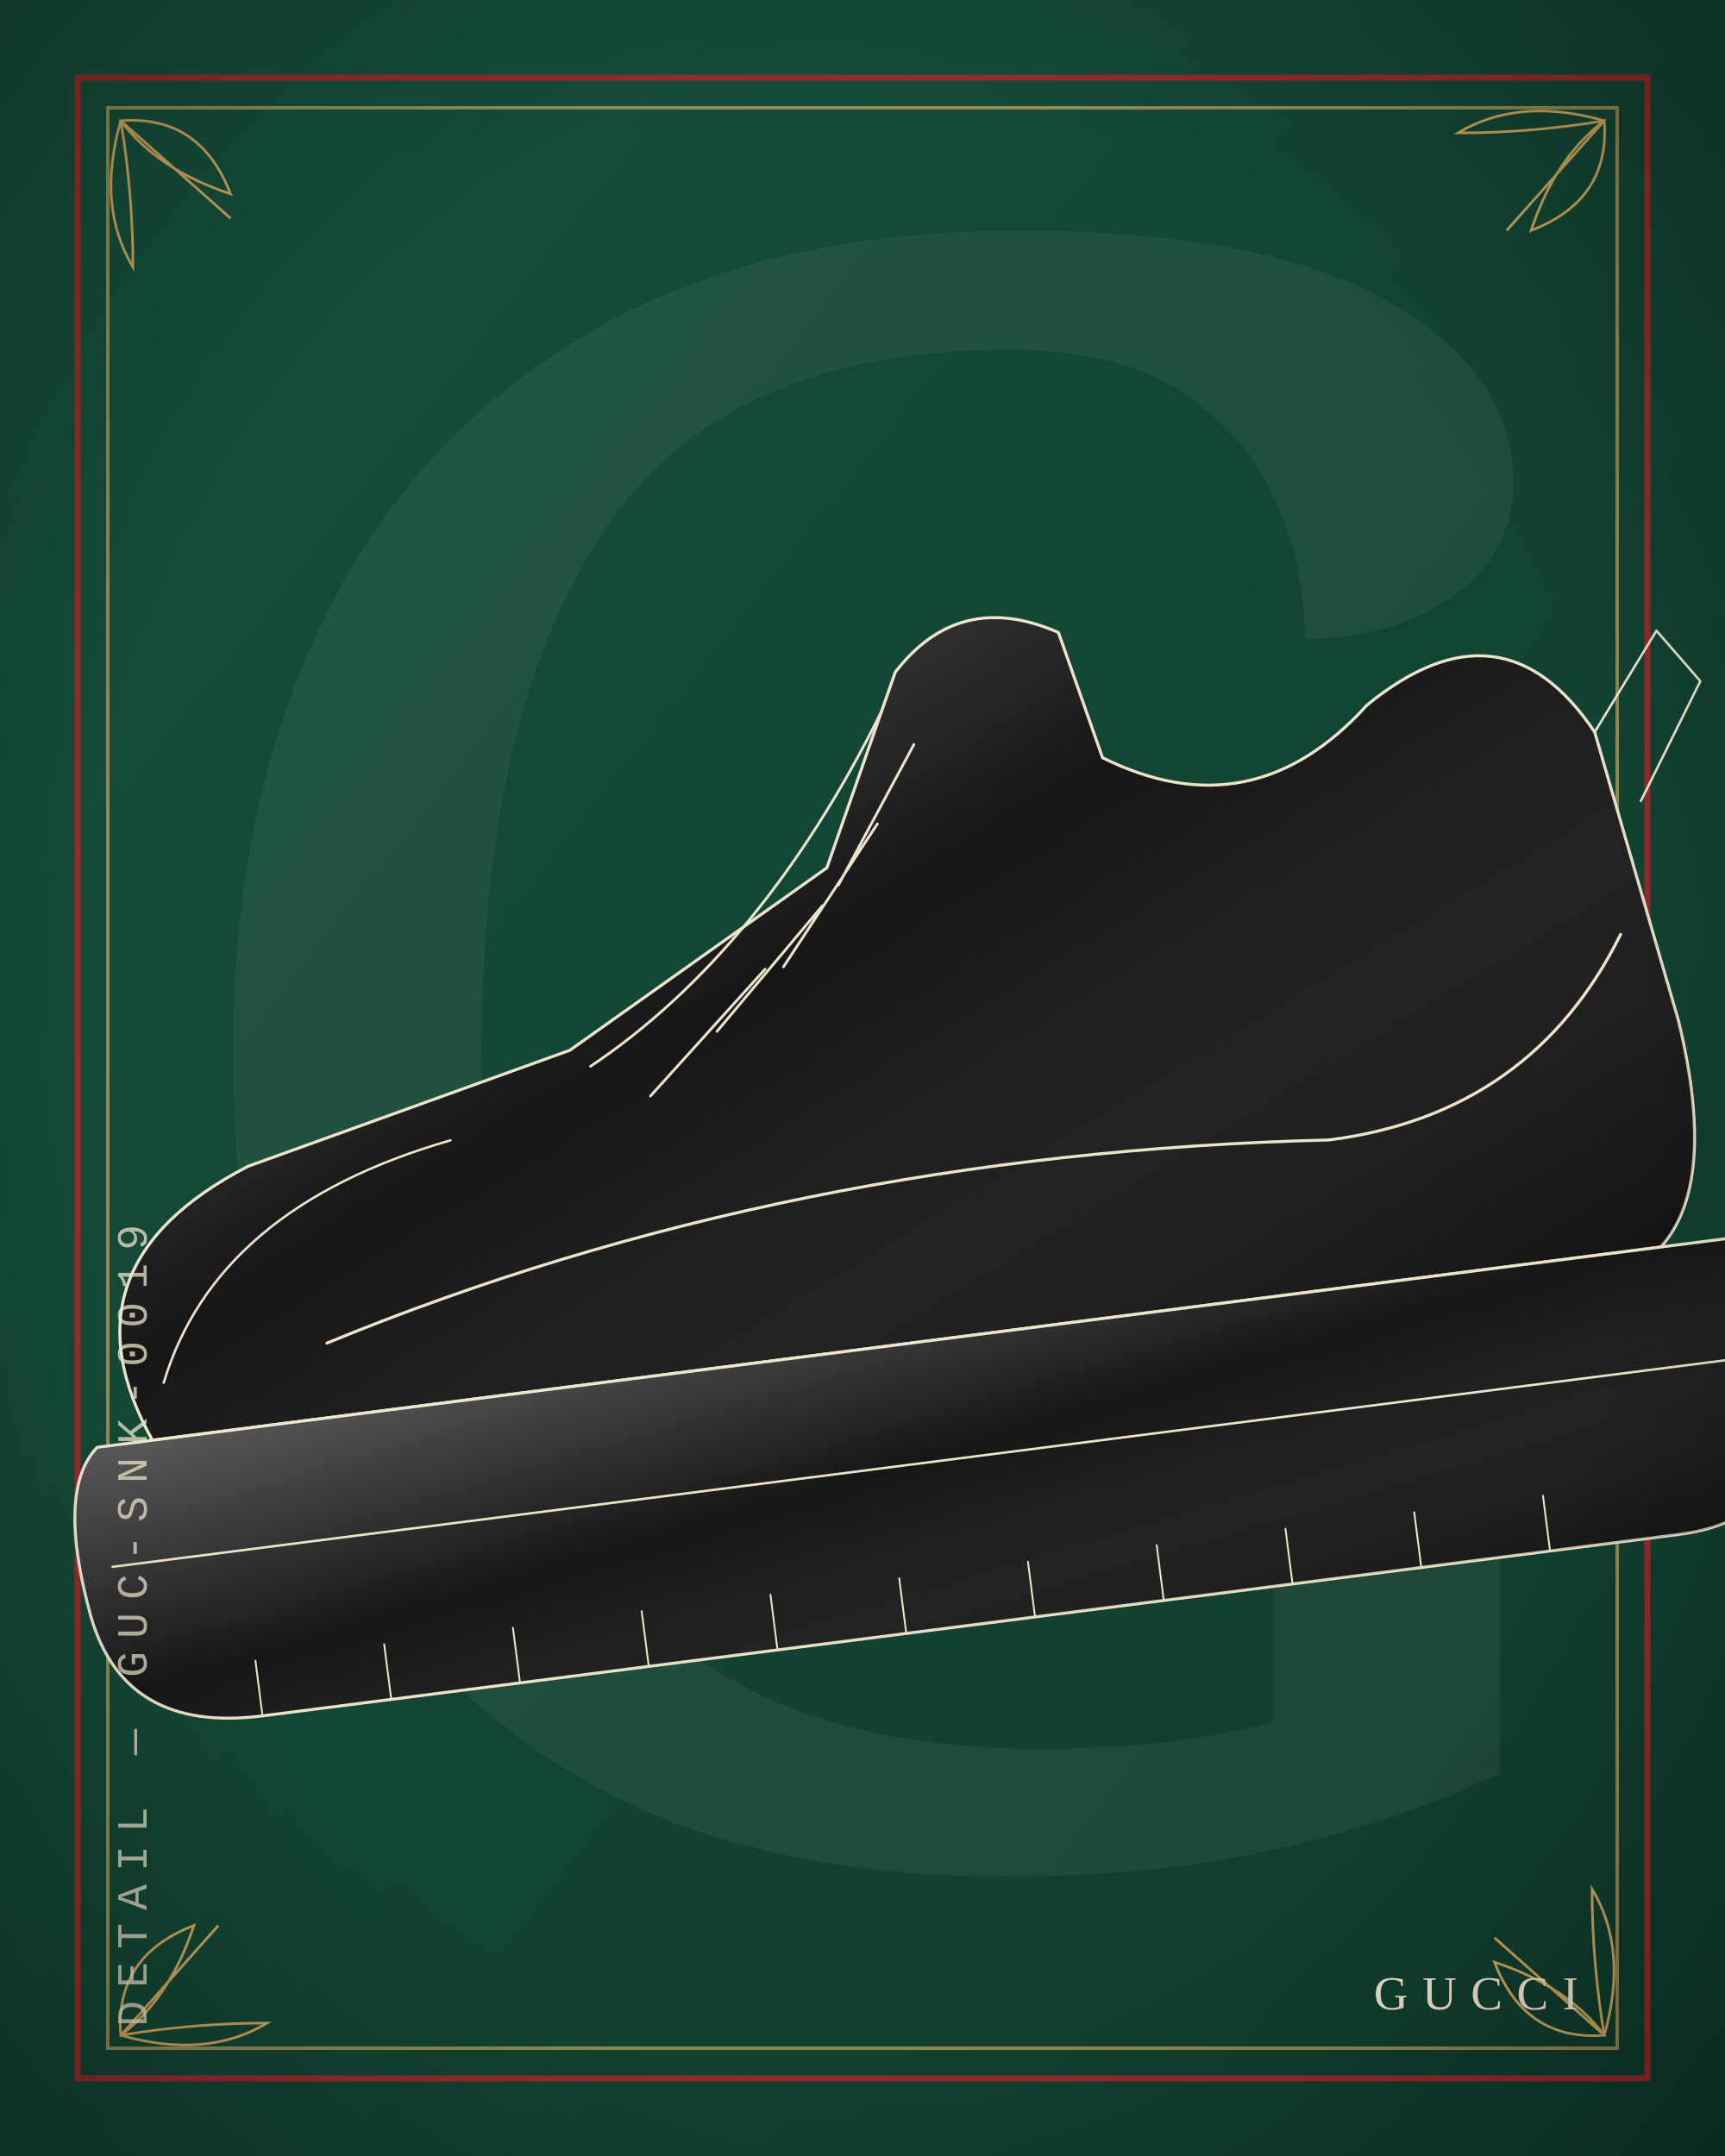
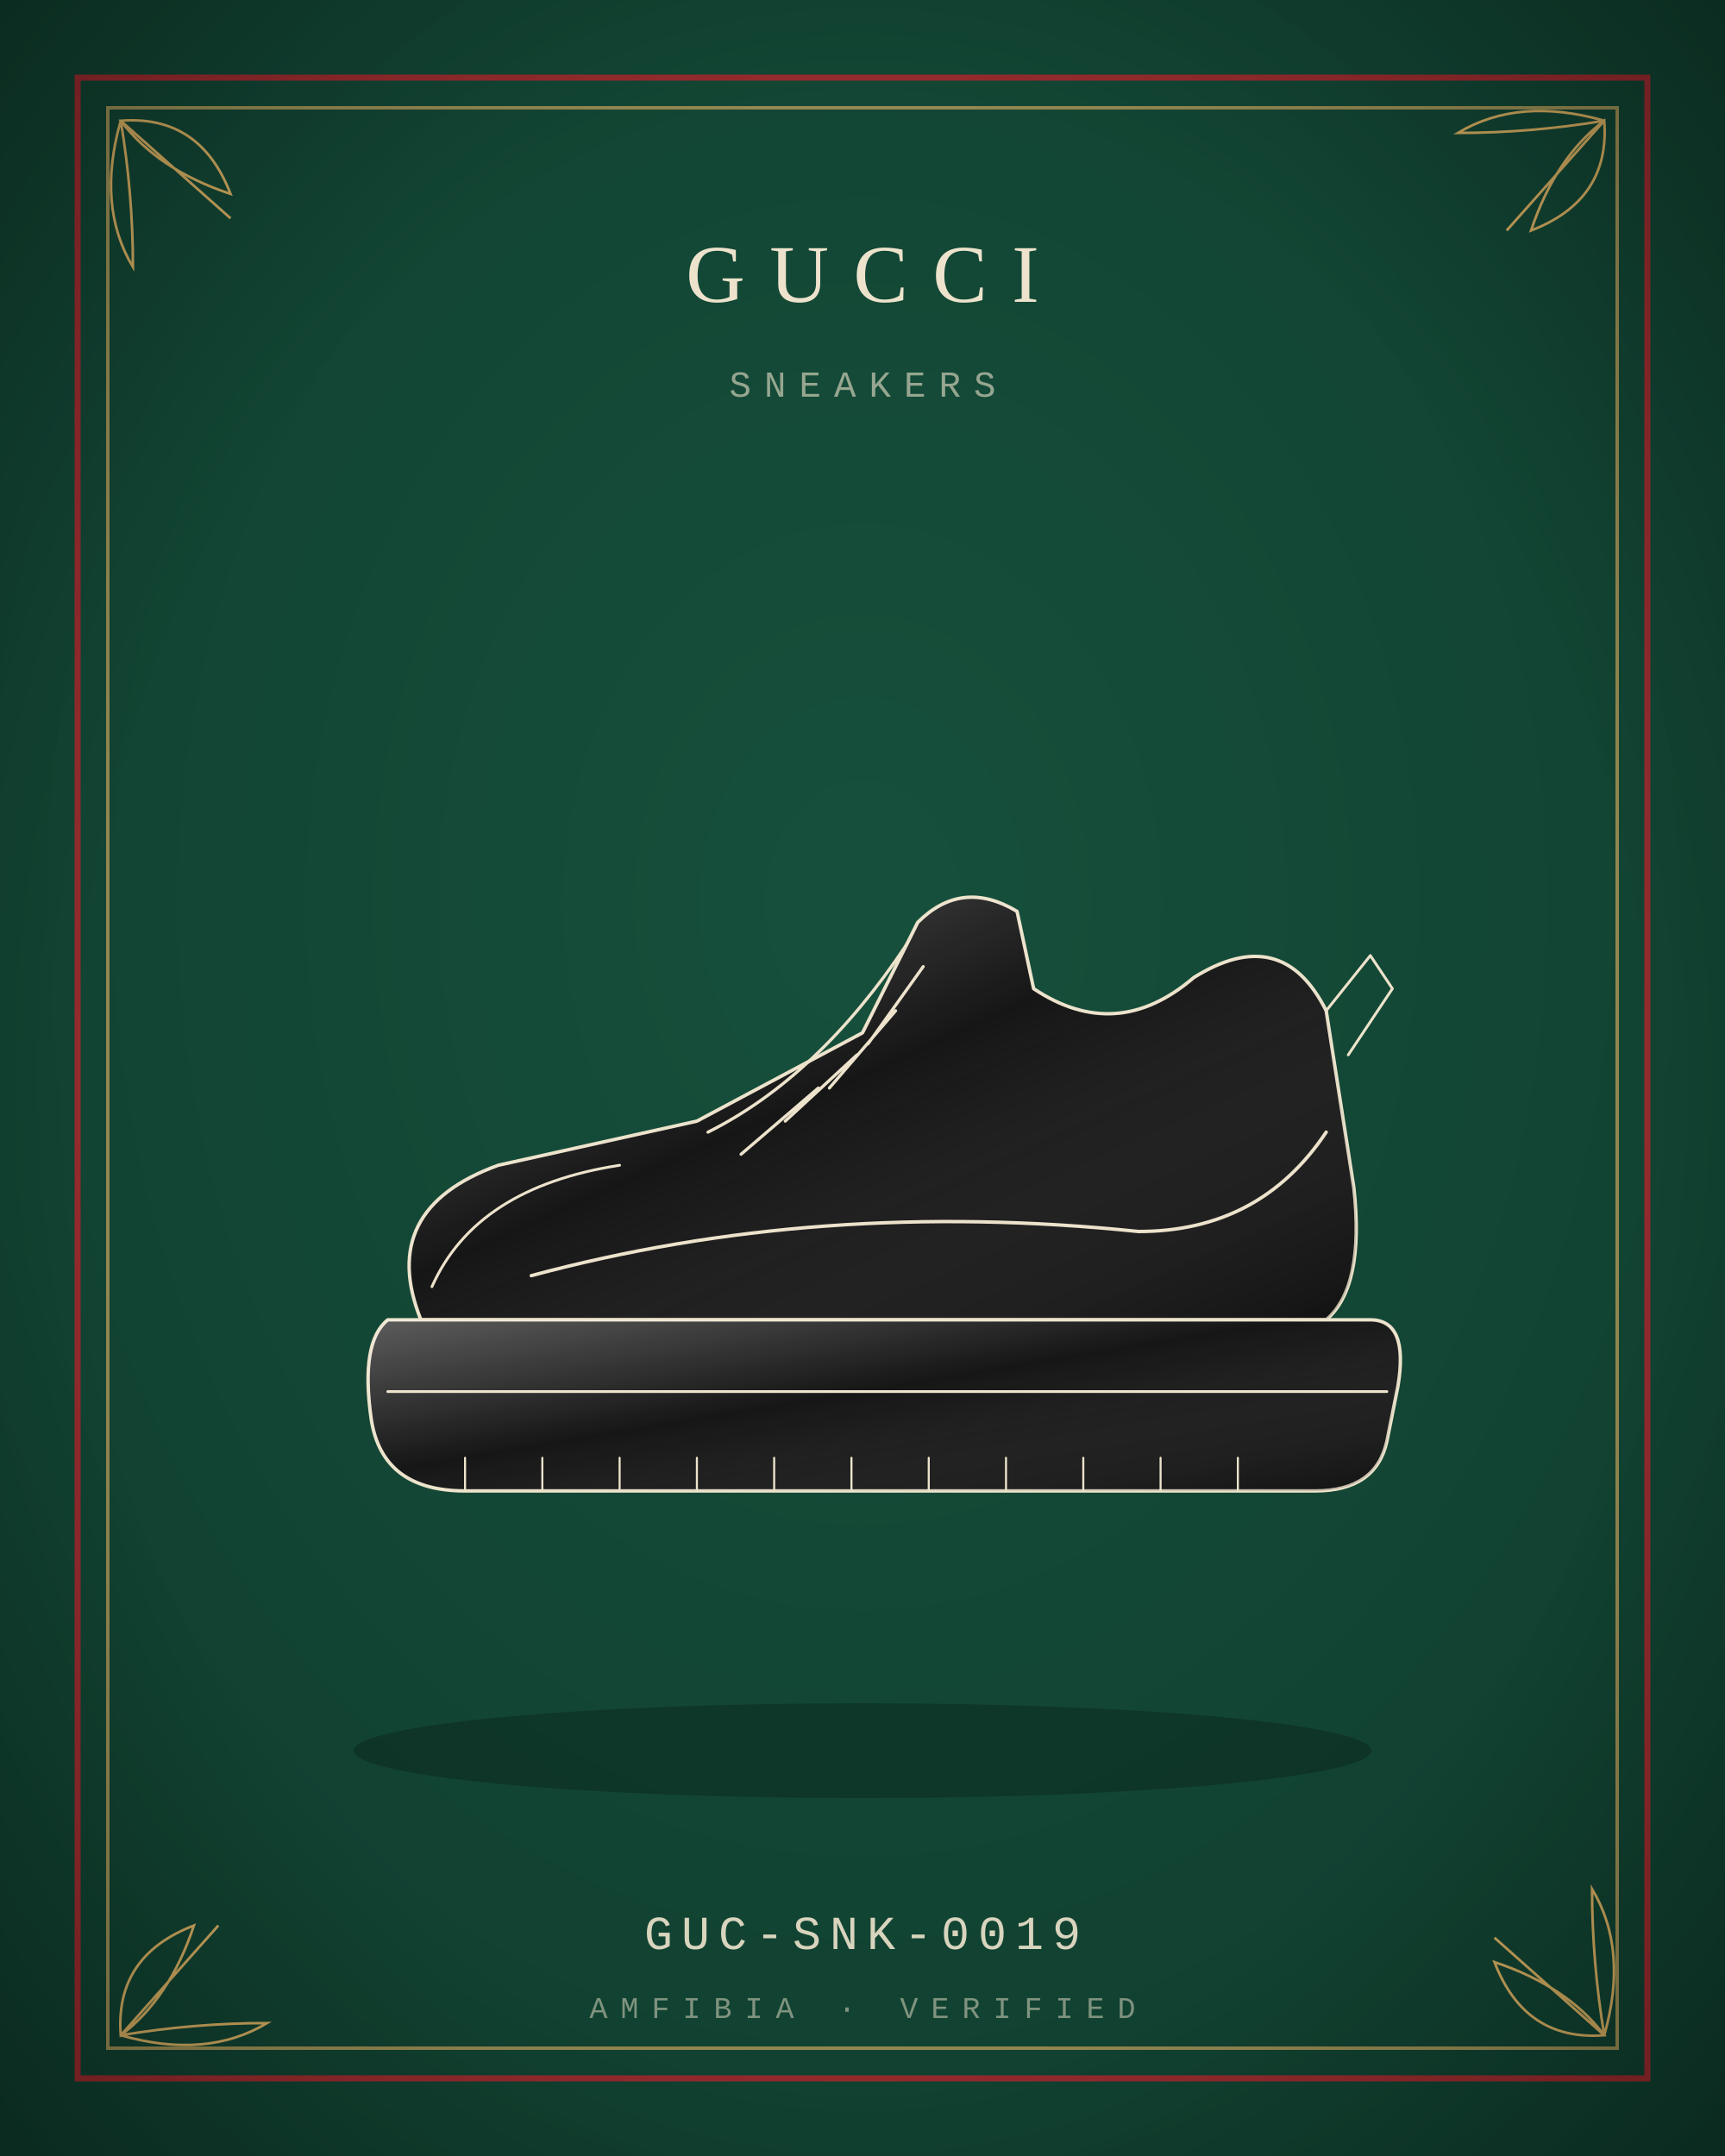
<svg xmlns="http://www.w3.org/2000/svg" viewBox="0 0 400 500" width="800" height="1000">
  <defs>
    <radialGradient id="bg" cx="50%" cy="42%" r="80%">
      <stop offset="0" stop-color="#16503C" />
      <stop offset="1" stop-color="#0F3B2C" />
    </radialGradient>
    <linearGradient id="bgd" x1="0" y1="0" x2="1" y2="1">
      <stop offset="0" stop-color="#16503C" />
      <stop offset="1" stop-color="#0F3B2C" />
    </linearGradient>
    <linearGradient id="sheen" x1="0" y1="0" x2="1" y2="1">
      <stop offset="0" stop-color="#fff" stop-opacity=".30" />
      <stop offset=".45" stop-color="#fff" stop-opacity="0" />
      <stop offset="1" stop-color="#000" stop-opacity=".22" />
    </linearGradient>
    <linearGradient id="multi" x1="0" y1="0" x2="1" y2="1">
      <stop offset="0" stop-color="#B3122E" />
      <stop offset=".35" stop-color="#C9A227" />
      <stop offset=".7" stop-color="#2F5D46" />
      <stop offset="1" stop-color="#3557A0" />
    </linearGradient>
    <radialGradient id="vig" cx="50%" cy="50%" r="75%">
      <stop offset=".6" stop-color="#000" stop-opacity="0" />
      <stop offset="1" stop-color="#000" stop-opacity=".35" />
    </radialGradient>
  </defs>
-   <rect width="400" height="500" fill="url(#bgd)" />
-   <text x="210" y="430" text-anchor="middle" font-family="Georgia, serif" font-size="520" fill="#EDE3CC" opacity="0.06">G</text>
+   <rect width="400" height="500" fill="url(#bg)" />
  <rect x="18" y="18" width="364" height="464" fill="none" stroke="#B5242C" stroke-width="1.4" opacity="0.8" />
  <rect x="25" y="25" width="350" height="450" fill="none" stroke="#C9A45C" stroke-width="0.8" opacity="0.7" />
  <path transform="translate(28 28) rotate(45) scale(1)" d="M0 0 Q12 -14 30 -6 Q14 2 0 0 Z M0 0 Q14 10 26 22 Q10 18 0 0 Z M0 0 L34 -2" fill="none" stroke="#C9A45C" stroke-width="1.2" vector-effect="non-scaling-stroke" />
  <path transform="translate(372 28) rotate(135) scale(1)" d="M0 0 Q12 -14 30 -6 Q14 2 0 0 Z M0 0 Q14 10 26 22 Q10 18 0 0 Z M0 0 L34 -2" fill="none" stroke="#C9A45C" stroke-width="1.2" vector-effect="non-scaling-stroke" />
  <path transform="translate(28 472) rotate(-45) scale(1)" d="M0 0 Q12 -14 30 -6 Q14 2 0 0 Z M0 0 Q14 10 26 22 Q10 18 0 0 Z M0 0 L34 -2" fill="none" stroke="#C9A45C" stroke-width="1.2" vector-effect="non-scaling-stroke" />
  <path transform="translate(372 472) rotate(-135) scale(1)" d="M0 0 Q12 -14 30 -6 Q14 2 0 0 Z M0 0 Q14 10 26 22 Q10 18 0 0 Z M0 0 L34 -2" fill="none" stroke="#C9A45C" stroke-width="1.2" vector-effect="non-scaling-stroke" />
-   <g transform="rotate(-7.3 200 250) translate(-17 20) scale(2.15)">
-     <path d="M20 136 Q12 116 34 108 L70 100 L100 84 L110 64 Q118 56 128 62 L131 76 Q146 86 160 74 Q176 64 184 80 L189 112 Q191 130 184 136 Z" fill="#161616" stroke="#EDE3CC" stroke-width="1.4" stroke-linejoin="round" stroke-linecap="round" vector-effect="non-scaling-stroke" />
+   <ellipse cx="200" cy="406" rx="118" ry="11" fill="#000" opacity="0.22" />
+   <g transform="translate(72 132) scale(1.28)">
+     <path d="M20 136 Q12 116 34 108 L70 100 L100 84 L110 64 Q118 56 128 62 L131 76 Q146 86 160 74 Q176 64 184 80 L189 112 Q191 130 184 136 Z" fill="#161616" stroke="#EDE3CC" stroke-width="1.6" stroke-linejoin="round" stroke-linecap="round" vector-effect="non-scaling-stroke" />
    <path d="M20 136 Q12 116 34 108 L70 100 L100 84 L110 64 Q118 56 128 62 L131 76 Q146 86 160 74 Q176 64 184 80 L189 112 Q191 130 184 136 Z" fill="url(#sheen)" stroke="none" />
-     <path d="M14 136 L192 136 Q199 136 197 148 L195 158 Q193 167 182 167 L28 167 Q13 167 11 154 Q9 140 14 136 Z" fill="#161616" stroke="#EDE3CC" stroke-width="1.4" stroke-linejoin="round" stroke-linecap="round" vector-effect="non-scaling-stroke" />
+     <path d="M14 136 L192 136 Q199 136 197 148 L195 158 Q193 167 182 167 L28 167 Q13 167 11 154 Q9 140 14 136 Z" fill="#161616" stroke="#EDE3CC" stroke-width="1.6" stroke-linejoin="round" stroke-linecap="round" vector-effect="non-scaling-stroke" />
    <path d="M14 136 L192 136 Q199 136 197 148 L195 158 Q193 167 182 167 L28 167 Q13 167 11 154 Q9 140 14 136 Z" fill="url(#sheen)" stroke="none" />
-     <path d="M14 149 L195 149" fill="none" stroke="#EDE3CC" stroke-width="1.12" stroke-linejoin="round" stroke-linecap="round" vector-effect="non-scaling-stroke" />
-     <path d="M28 161 L28 167 M42 161 L42 167 M56 161 L56 167 M70 161 L70 167 M84 161 L84 167 M98 161 L98 167 M112 161 L112 167 M126 161 L126 167 M140 161 L140 167 M154 161 L154 167 M168 161 L168 167" fill="none" stroke="#EDE3CC" stroke-width="0.84" stroke-linejoin="round" stroke-linecap="round" vector-effect="non-scaling-stroke" />
-     <path d="M72 102 Q92 92 108 68" fill="none" stroke="#EDE3CC" stroke-width="1.26" stroke-linejoin="round" stroke-linecap="round" vector-effect="non-scaling-stroke" />
-     <path d="M78 106 L92 94 M86 100 L99 88 M94 94 L106 80 M101 86 L111 72" fill="none" stroke="#EDE3CC" stroke-width="1.26" stroke-linejoin="round" stroke-linecap="round" vector-effect="non-scaling-stroke" />
-     <path d="M40 128 Q92 114 150 120 Q172 120 184 102" fill="none" stroke="#EDE3CC" stroke-width="1.4" stroke-linejoin="round" stroke-linecap="round" vector-effect="non-scaling-stroke" />
-     <path d="M22 130 Q30 112 56 108" fill="none" stroke="#EDE3CC" stroke-width="1.12" stroke-linejoin="round" stroke-linecap="round" vector-effect="non-scaling-stroke" />
-     <path d="M184 80 L192 70 L196 76 L188 88" fill="none" stroke="#EDE3CC" stroke-width="1.12" stroke-linejoin="round" stroke-linecap="round" vector-effect="non-scaling-stroke" />
-   </g>
-   <g transform="translate(34 470) rotate(-90)">
-     <text x="0" y="0" text-anchor="start" font-family="'Courier New', Courier, monospace" font-size="10" letter-spacing="3" fill="#EDE3CC" opacity="0.75">DETAIL — GUC-SNK-0019</text>
+     <path d="M14 149 L195 149" fill="none" stroke="#EDE3CC" stroke-width="1.28" stroke-linejoin="round" stroke-linecap="round" vector-effect="non-scaling-stroke" />
+     <path d="M28 161 L28 167 M42 161 L42 167 M56 161 L56 167 M70 161 L70 167 M84 161 L84 167 M98 161 L98 167 M112 161 L112 167 M126 161 L126 167 M140 161 L140 167 M154 161 L154 167 M168 161 L168 167" fill="none" stroke="#EDE3CC" stroke-width="0.96" stroke-linejoin="round" stroke-linecap="round" vector-effect="non-scaling-stroke" />
+     <path d="M72 102 Q92 92 108 68" fill="none" stroke="#EDE3CC" stroke-width="1.44" stroke-linejoin="round" stroke-linecap="round" vector-effect="non-scaling-stroke" />
+     <path d="M78 106 L92 94 M86 100 L99 88 M94 94 L106 80 M101 86 L111 72" fill="none" stroke="#EDE3CC" stroke-width="1.44" stroke-linejoin="round" stroke-linecap="round" vector-effect="non-scaling-stroke" />
+     <path d="M40 128 Q92 114 150 120 Q172 120 184 102" fill="none" stroke="#EDE3CC" stroke-width="1.6" stroke-linejoin="round" stroke-linecap="round" vector-effect="non-scaling-stroke" />
+     <path d="M22 130 Q30 112 56 108" fill="none" stroke="#EDE3CC" stroke-width="1.28" stroke-linejoin="round" stroke-linecap="round" vector-effect="non-scaling-stroke" />
+     <path d="M184 80 L192 70 L196 76 L188 88" fill="none" stroke="#EDE3CC" stroke-width="1.28" stroke-linejoin="round" stroke-linecap="round" vector-effect="non-scaling-stroke" />
  </g>
  <g>
-     <text x="366" y="466" text-anchor="end" font-size="11" fill="#EDE3CC" font-family="Georgia, 'Times New Roman', serif" font-weight="400" letter-spacing="3.3">GUCCI</text>
+     <text x="200" y="70" text-anchor="middle" font-size="19" fill="#EDE3CC" font-family="Georgia, 'Times New Roman', serif" font-weight="400" letter-spacing="5.7">GUCCI</text>
  </g>
+   <text x="200" y="92" text-anchor="middle" font-family="'Courier New', Courier, monospace" font-size="8.5" letter-spacing="3" fill="#EDE3CC" opacity="0.6">SNEAKERS</text>
+   <text x="200" y="452" text-anchor="middle" font-family="'Courier New', Courier, monospace" font-size="11" letter-spacing="2" fill="#EDE3CC" opacity="0.9">GUC-SNK-0019</text>
+   <text x="200" y="468" text-anchor="middle" font-family="'Courier New', Courier, monospace" font-size="7" letter-spacing="3" fill="#EDE3CC" opacity="0.5">AMFIBIA · VERIFIED</text>
  <rect width="400" height="500" fill="url(#vig)" />
</svg>
